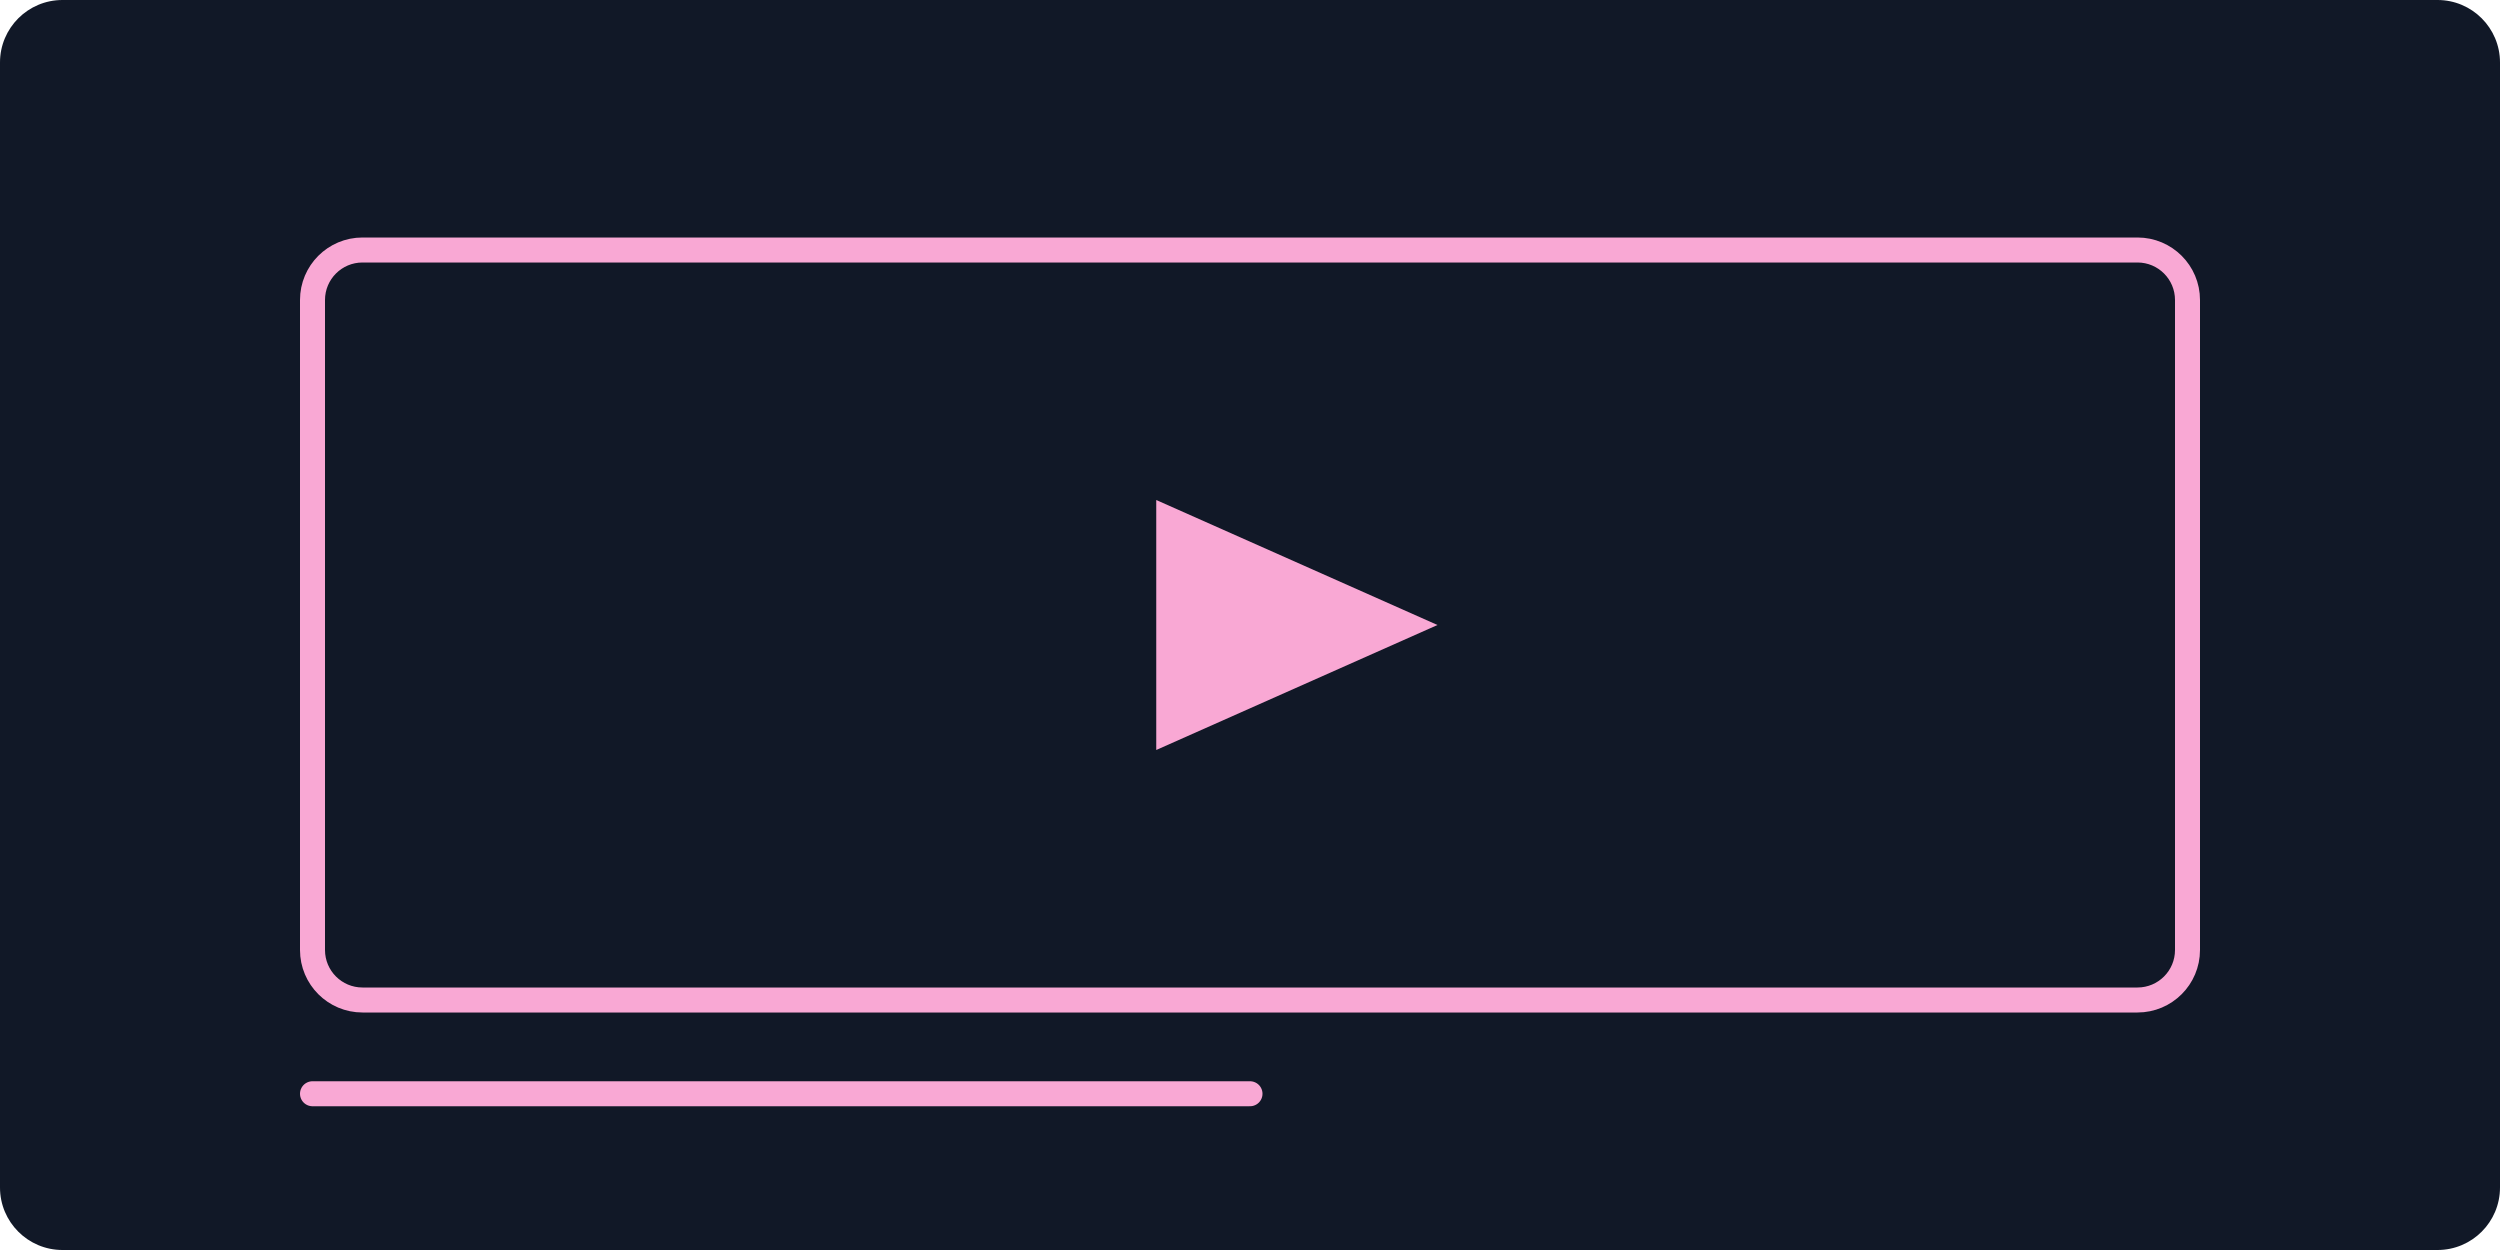
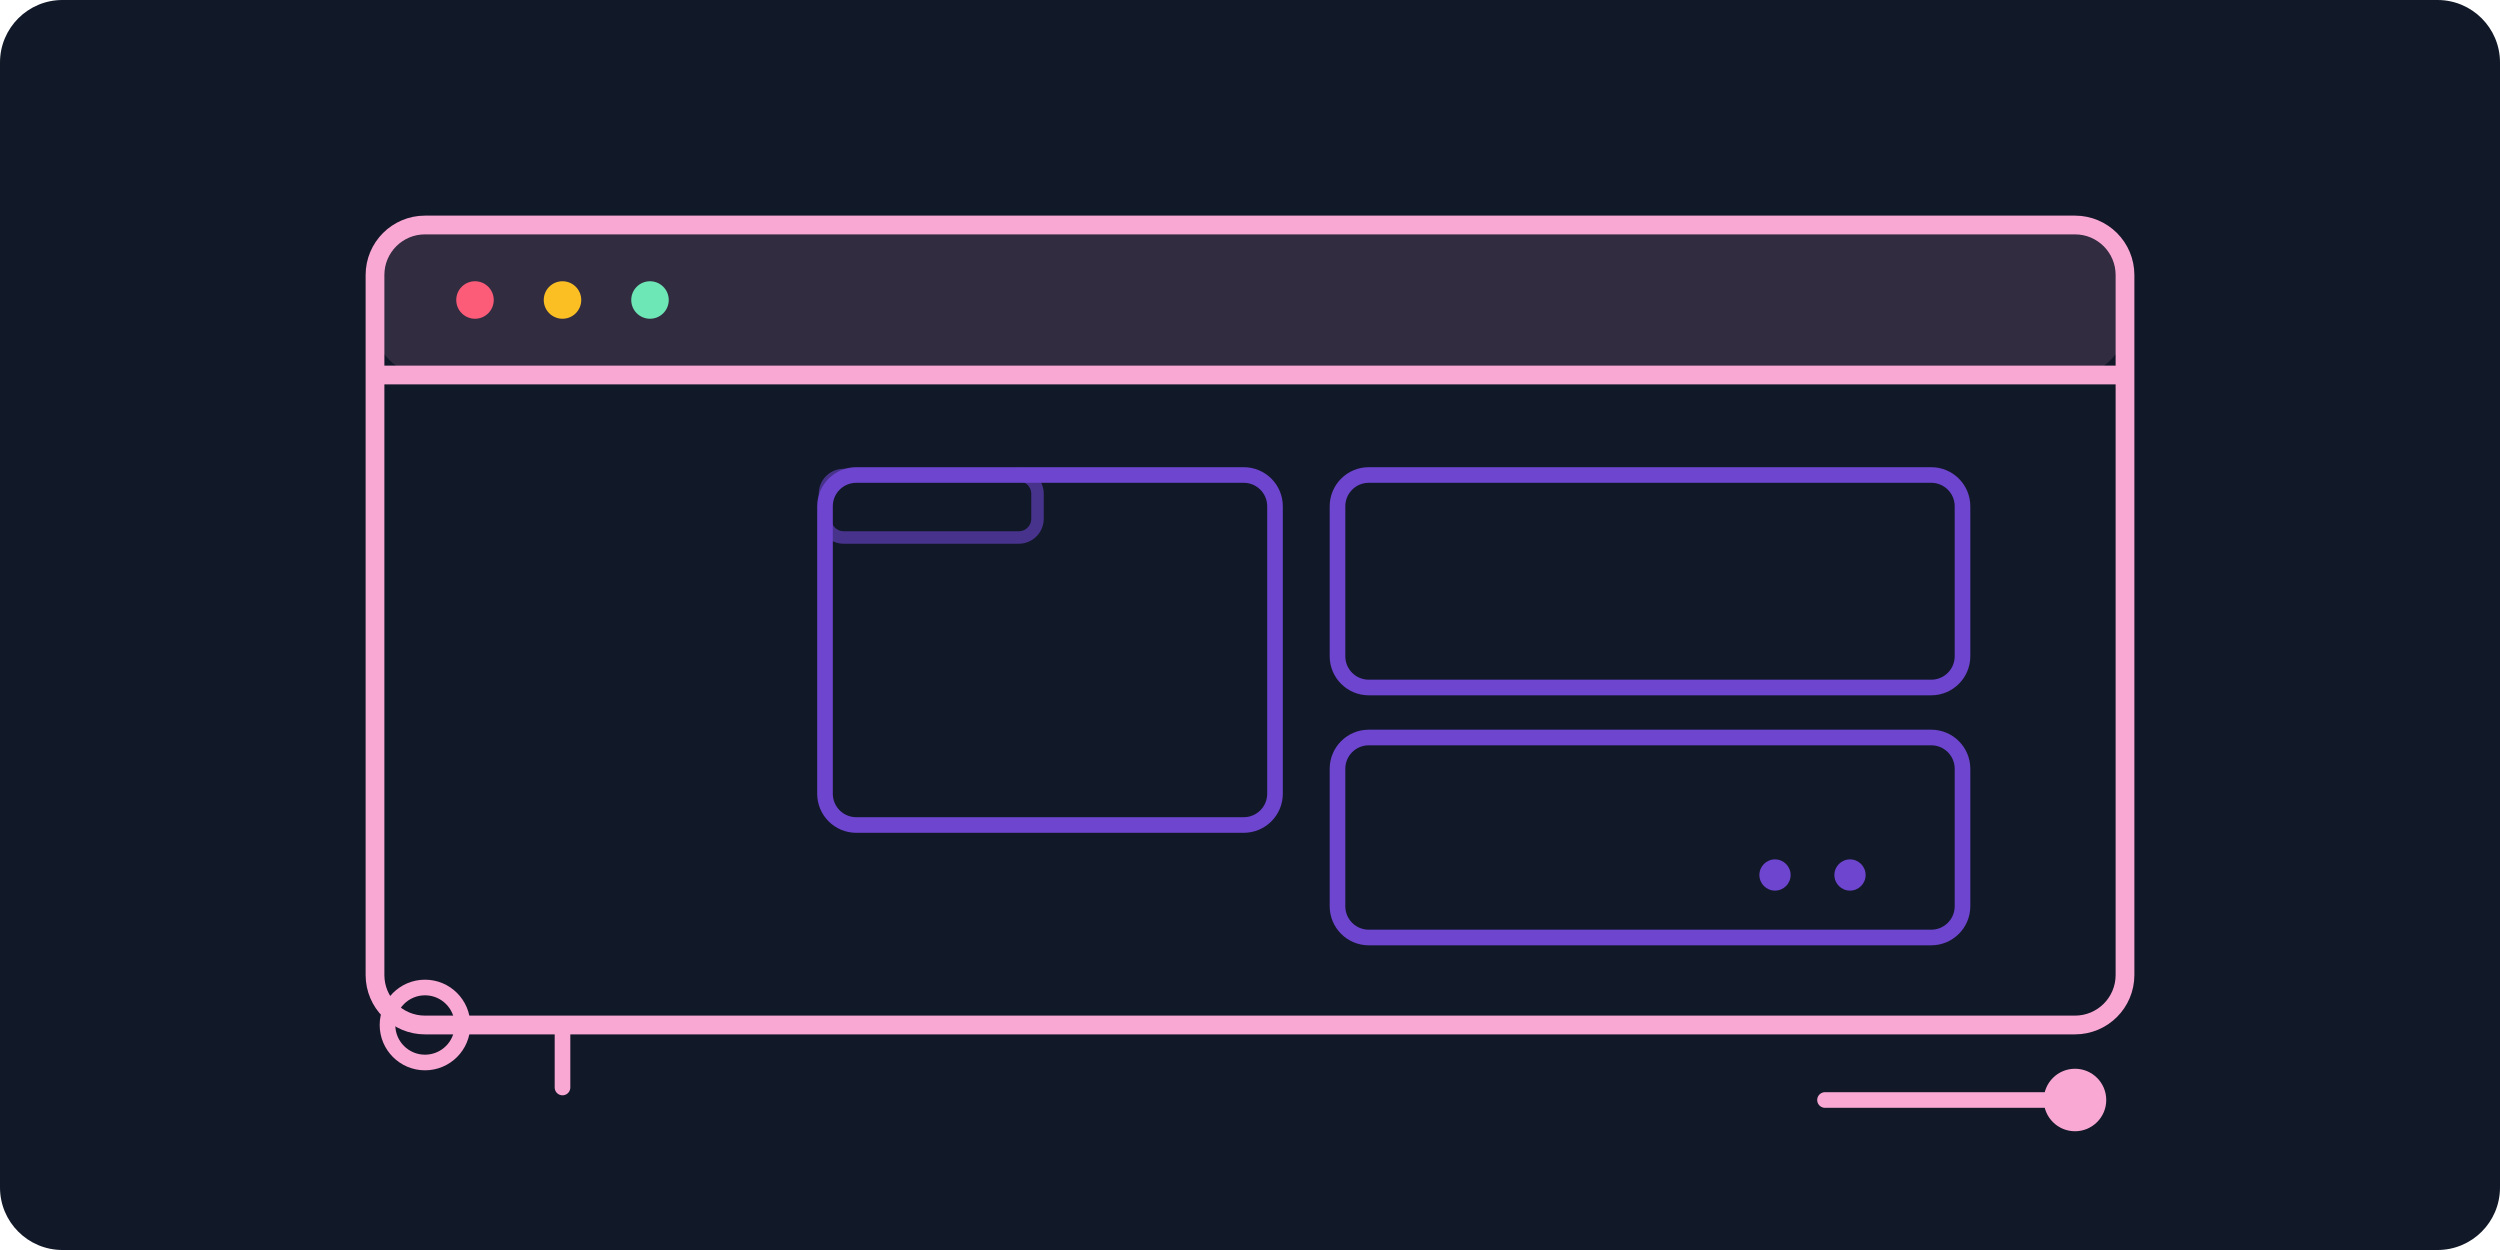
<svg xmlns="http://www.w3.org/2000/svg" width="400" height="200" viewBox="0 0 400 200" fill="none">
  <rect width="400" height="200" rx="10" fill="#111827" />
-   <rect x="50" y="40" width="300" height="120" rx="8" stroke="#F9A8D4" stroke-width="4" />
-   <path d="M185 80L230 100L185 120V80Z" fill="#F9A8D4" />
-   <line x1="50" y1="175" x2="200" y2="175" stroke="#F9A8D4" stroke-width="4" stroke-linecap="round" />
+   <rect x="60" y="36" width="280" height="128" rx="8" stroke="#F9A8D4" stroke-width="3" />
+   <rect x="60" y="36" width="280" height="24" rx="8" fill="#F9A8D4" opacity="0.14" />
+   <line x1="60" y1="60" x2="340" y2="60" stroke="#F9A8D4" stroke-width="3" />
+   <circle cx="76" cy="48" r="3" fill="#FD5C79" />
+   <circle cx="90" cy="48" r="3" fill="#FBBF24" />
+   <circle cx="104" cy="48" r="3" fill="#6EE7B7" />
+   <rect x="132" y="76" width="72" height="56" rx="5" stroke="#6D45CE" stroke-width="2.5" />
+   <rect x="132" y="76" width="34" height="10" rx="3" stroke="#6D45CE" stroke-width="2" opacity="0.6" />
+   <rect x="214" y="76" width="100" height="34" rx="5" stroke="#6D45CE" stroke-width="2.5" />
+   <rect x="214" y="118" width="100" height="32" rx="5" stroke="#6D45CE" stroke-width="2.5" />
+   <circle cx="284" cy="140" r="2.5" fill="#6D45CE" />
+   <circle cx="296" cy="140" r="2.5" fill="#6D45CE" />
+   <path d="M68 164h36m-14 0v10" stroke="#F9A8D4" stroke-width="2.5" stroke-linecap="round" />
+   <circle cx="68" cy="164" r="6" stroke="#F9A8D4" stroke-width="2.5" />
+   <path d="M292 176h40" stroke="#F9A8D4" stroke-width="2.5" stroke-linecap="round" />
+   <circle cx="332" cy="176" r="5" fill="#F9A8D4" />
</svg>
